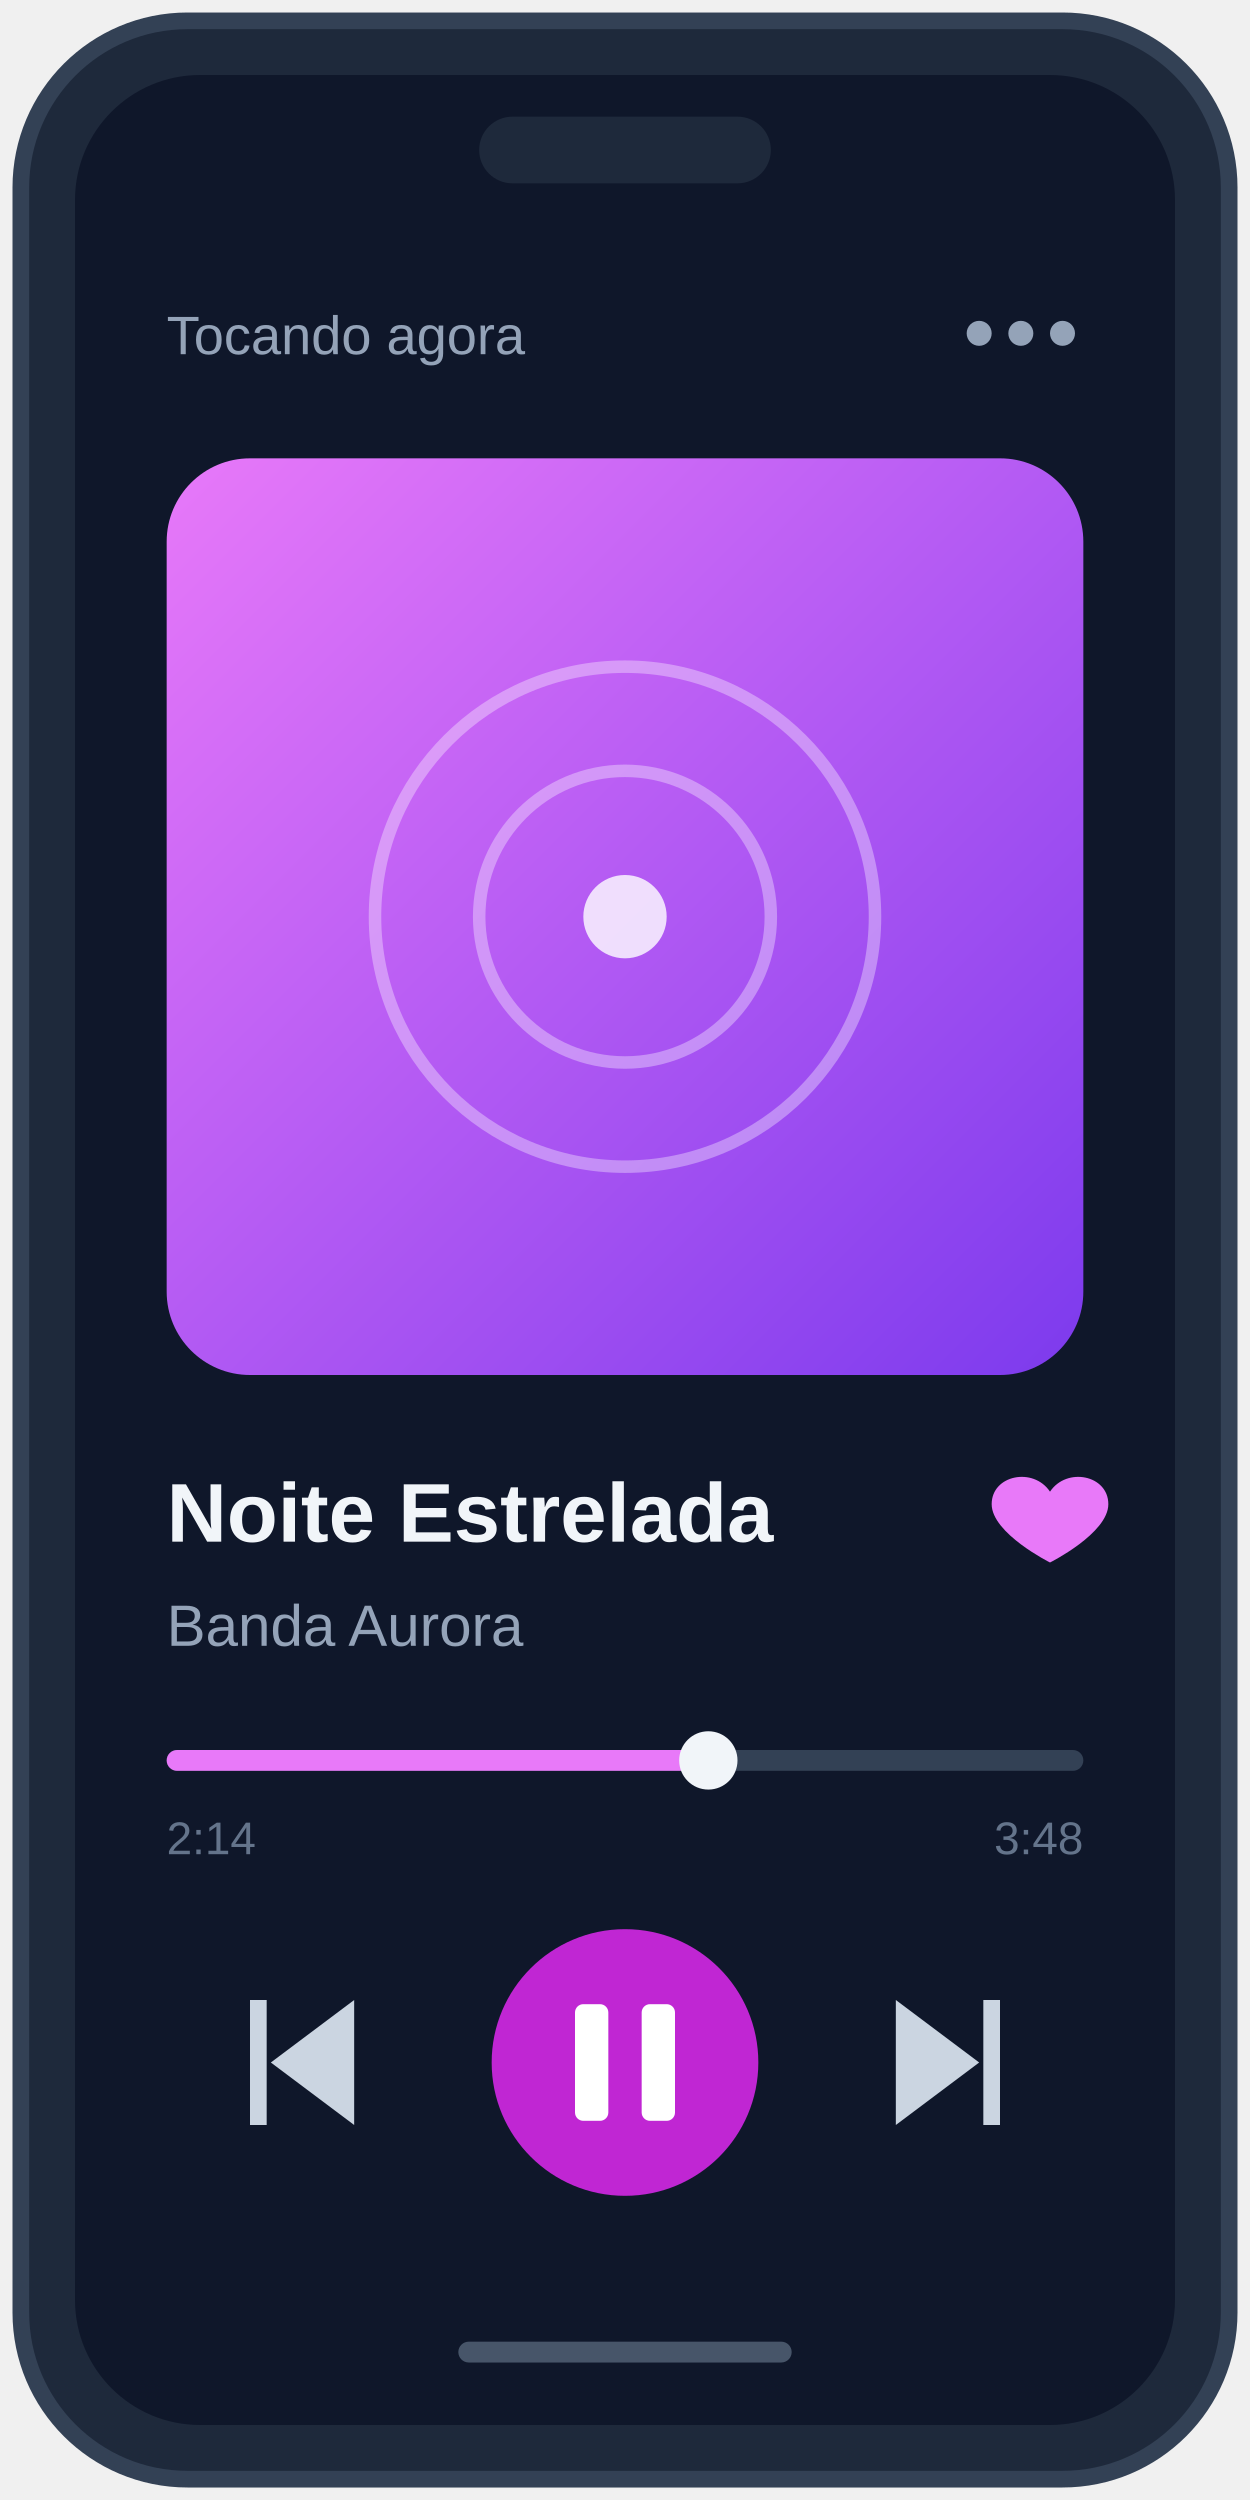
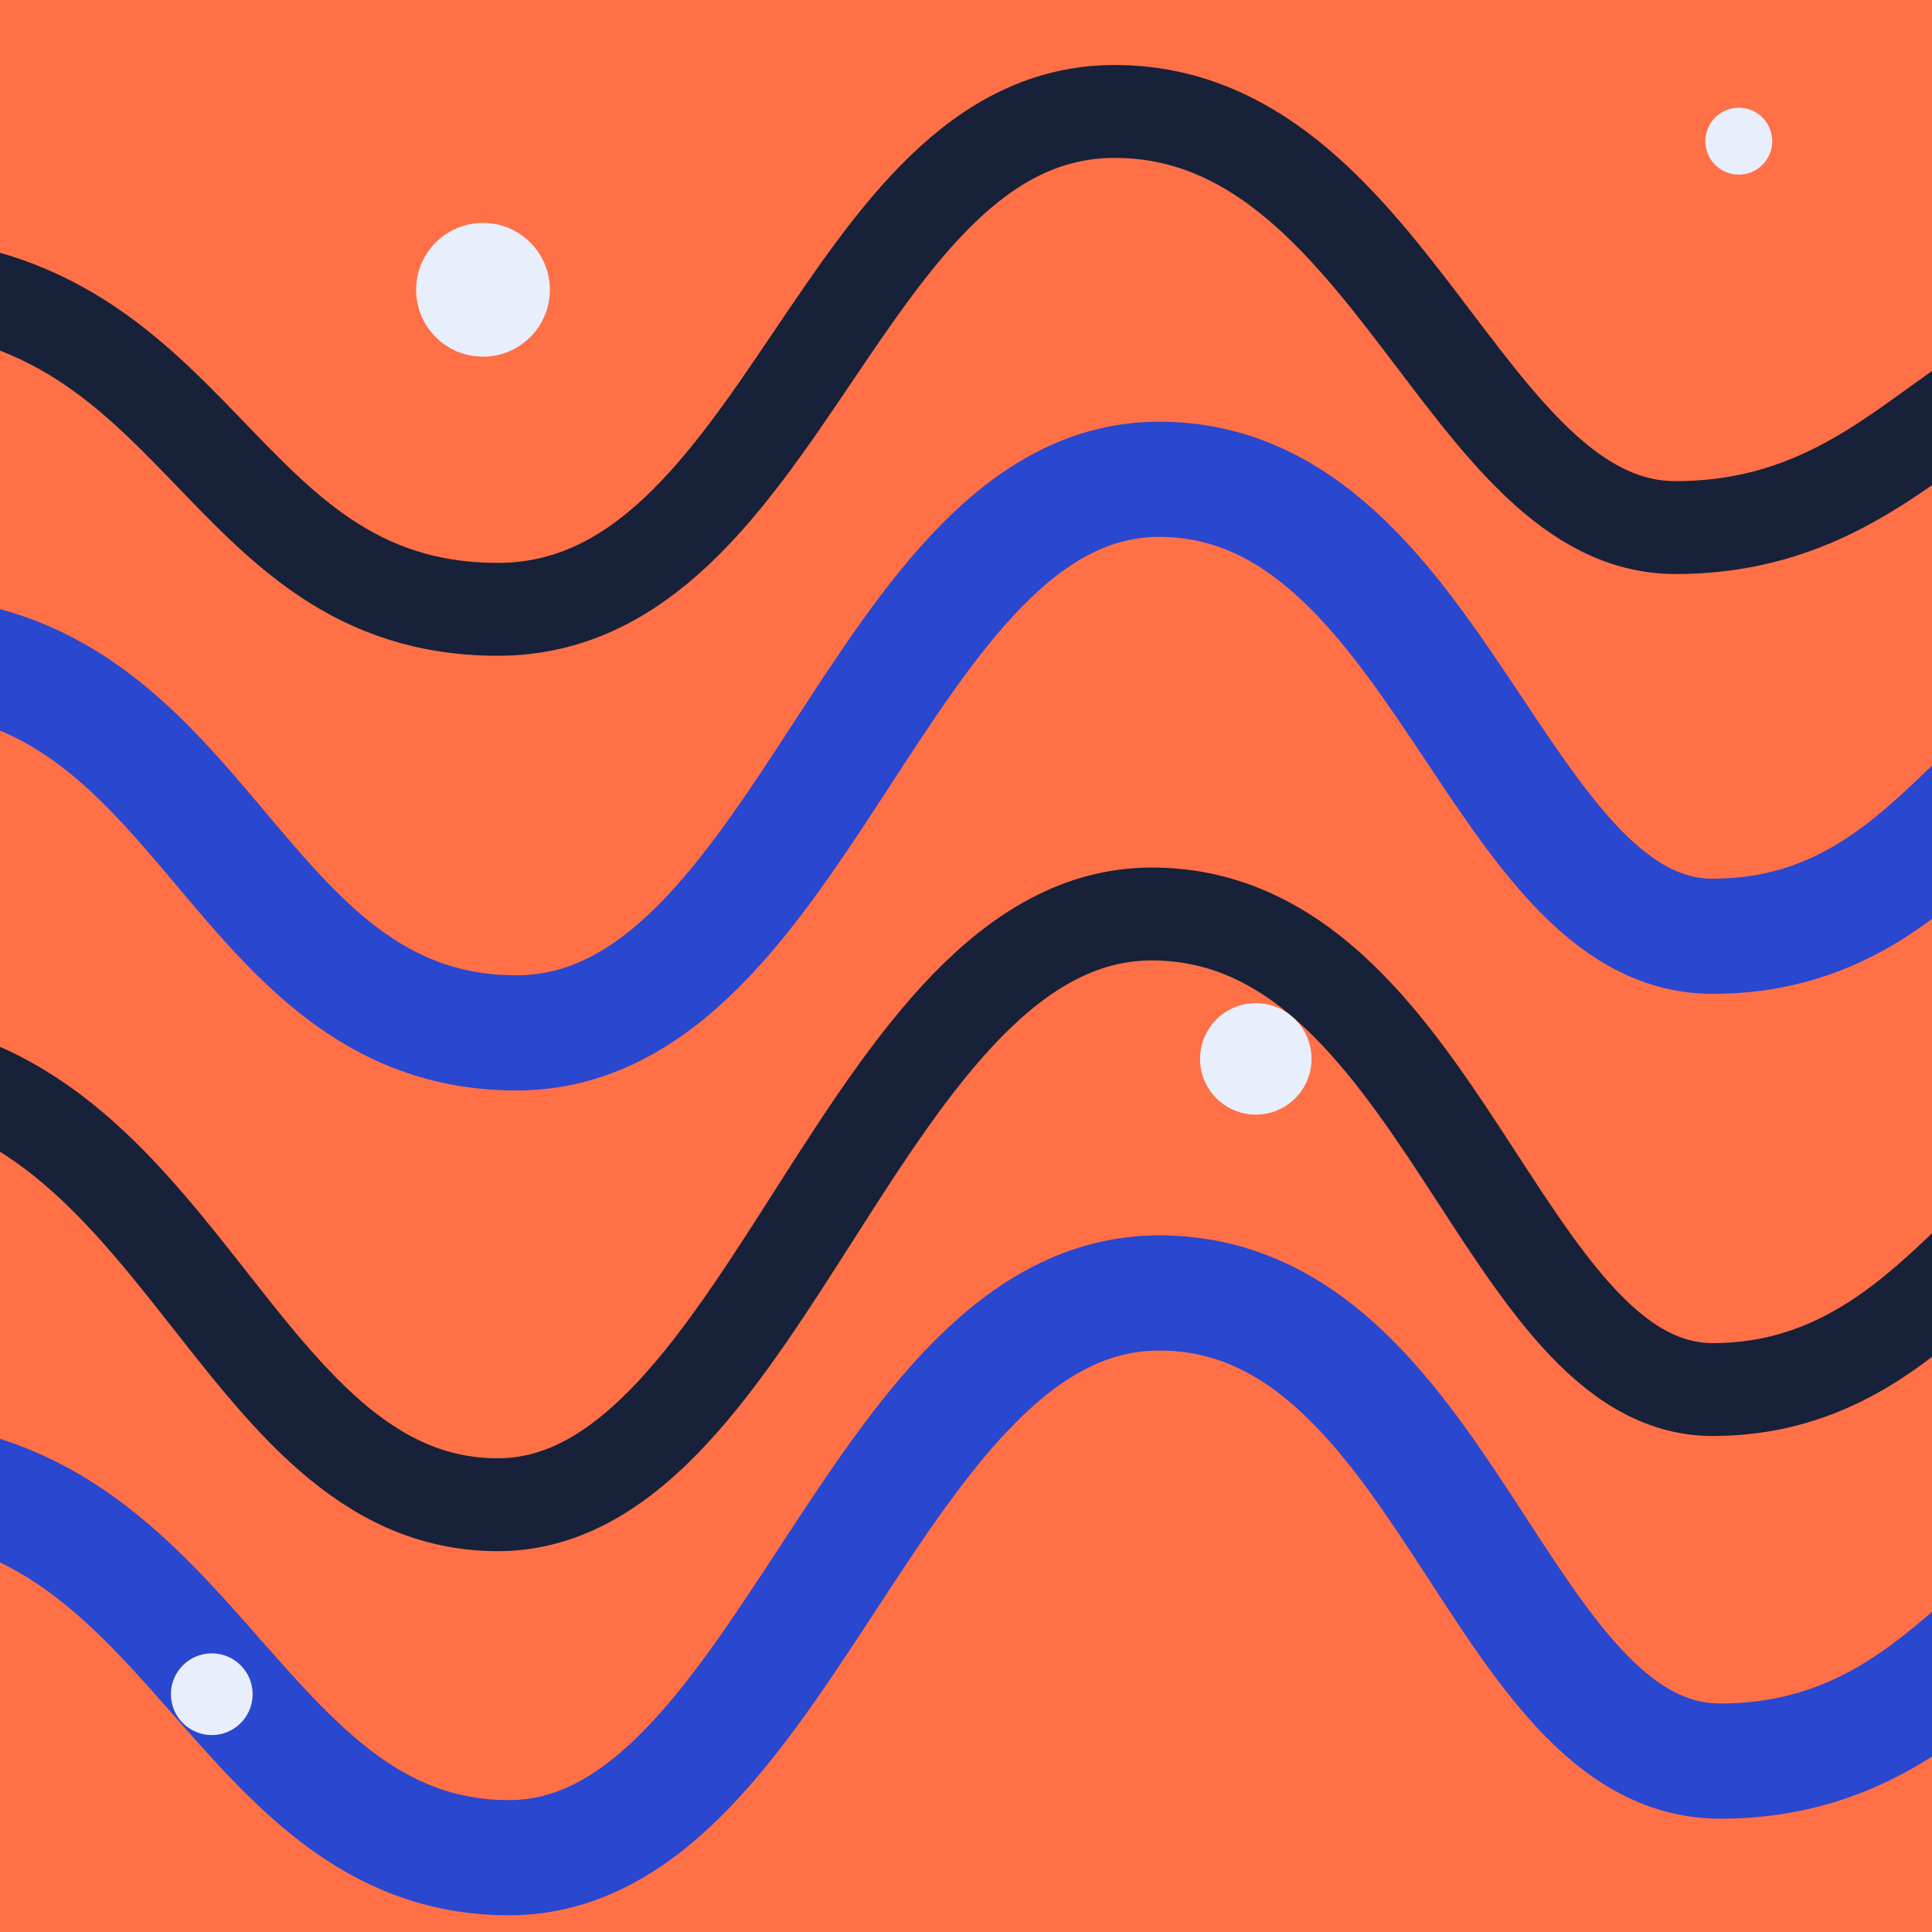
- <svg xmlns="http://www.w3.org/2000/svg" viewBox="0 0 300 600" font-family="Arial, Helvetica, sans-serif">
-   <defs>
-     <linearGradient id="capa" x1="0" y1="0" x2="1" y2="1">
-       <stop offset="0" stop-color="#e879f9" />
-       <stop offset="1" stop-color="#7c3aed" />
-     </linearGradient>
-   </defs>
-   <rect x="5" y="5" width="290" height="590" rx="40" fill="#1e293b" stroke="#334155" stroke-width="4" />
-   <rect x="18" y="18" width="264" height="564" rx="30" fill="#0f172a" />
-   <rect x="115" y="28" width="70" height="16" rx="8" fill="#1e293b" />
-   <text x="40" y="85" fill="#94a3b8" font-size="13">Tocando agora</text>
-   <circle cx="255" cy="80" r="3" fill="#94a3b8" />
-   <circle cx="245" cy="80" r="3" fill="#94a3b8" />
-   <circle cx="235" cy="80" r="3" fill="#94a3b8" />
-   <rect x="40" y="110" width="220" height="220" rx="20" fill="url(#capa)" />
-   <circle cx="150" cy="220" r="60" fill="none" stroke="#ffffff" stroke-opacity="0.35" stroke-width="3" />
-   <circle cx="150" cy="220" r="35" fill="none" stroke="#ffffff" stroke-opacity="0.35" stroke-width="3" />
-   <circle cx="150" cy="220" r="10" fill="#ffffff" fill-opacity="0.8" />
-   <text x="40" y="370" fill="#f1f5f9" font-size="20" font-weight="bold">Noite Estrelada</text>
-   <text x="40" y="395" fill="#94a3b8" font-size="14">Banda Aurora</text>
-   <path d="M252 358c-4-6-14-4-14 3 0 7 14 14 14 14s14-7 14-14c0-7-10-9-14-3Z" fill="#e879f9" />
-   <rect x="40" y="420" width="220" height="5" rx="2.5" fill="#334155" />
-   <rect x="40" y="420" width="130" height="5" rx="2.5" fill="#e879f9" />
-   <circle cx="170" cy="422.5" r="7" fill="#f1f5f9" />
-   <text x="40" y="445" fill="#64748b" font-size="11">2:14</text>
-   <text x="260" y="445" fill="#64748b" font-size="11" text-anchor="end">3:48</text>
-   <path d="M85 480 L65 495 L85 510 Z" fill="#cbd5e1" />
-   <rect x="60" y="480" width="4" height="30" fill="#cbd5e1" />
-   <circle cx="150" cy="495" r="32" fill="#c026d3" />
-   <rect x="138" y="481" width="8" height="28" rx="2" fill="#ffffff" />
-   <rect x="154" y="481" width="8" height="28" rx="2" fill="#ffffff" />
-   <path d="M215 480 L235 495 L215 510 Z" fill="#cbd5e1" />
-   <rect x="236" y="480" width="4" height="30" fill="#cbd5e1" />
-   <rect x="110" y="562" width="80" height="5" rx="2.5" fill="#475569" />
+ <svg xmlns="http://www.w3.org/2000/svg" viewBox="0 0 520 520" role="img" aria-labelledby="title">
+   <rect width="520" height="520" fill="#ff7047" />
+   <path d="M-34 76c89 0 91 88 168 88S226 30 300 30s94 112 151 112 76-46 111-46" fill="none" stroke="#17213a" stroke-width="25" stroke-linecap="round" />
+   <path d="M-27 176c83 0 89 102 166 102s98-149 173-149 91 123 149 123 74-56 105-56" fill="none" stroke="#2947cf" stroke-width="31" stroke-linecap="round" />
+   <path d="M-40 286c88 0 102 119 174 119s99-159 176-159 94 128 151 128 77-58 105-58" fill="none" stroke="#17213a" stroke-width="25" stroke-linecap="round" />
+   <path d="M-32 398c84 0 95 102 169 102s98-152 175-152 91 126 151 126 77-53 108-53" fill="none" stroke="#2947cf" stroke-width="31" stroke-linecap="round" />
+   <circle cx="130" cy="78" r="18" fill="#e8eefc" />
+   <circle cx="338" cy="285" r="15" fill="#e8eefc" />
+   <circle cx="468" cy="38" r="9" fill="#e8eefc" />
+   <circle cx="57" cy="456" r="11" fill="#e8eefc" />
</svg>
